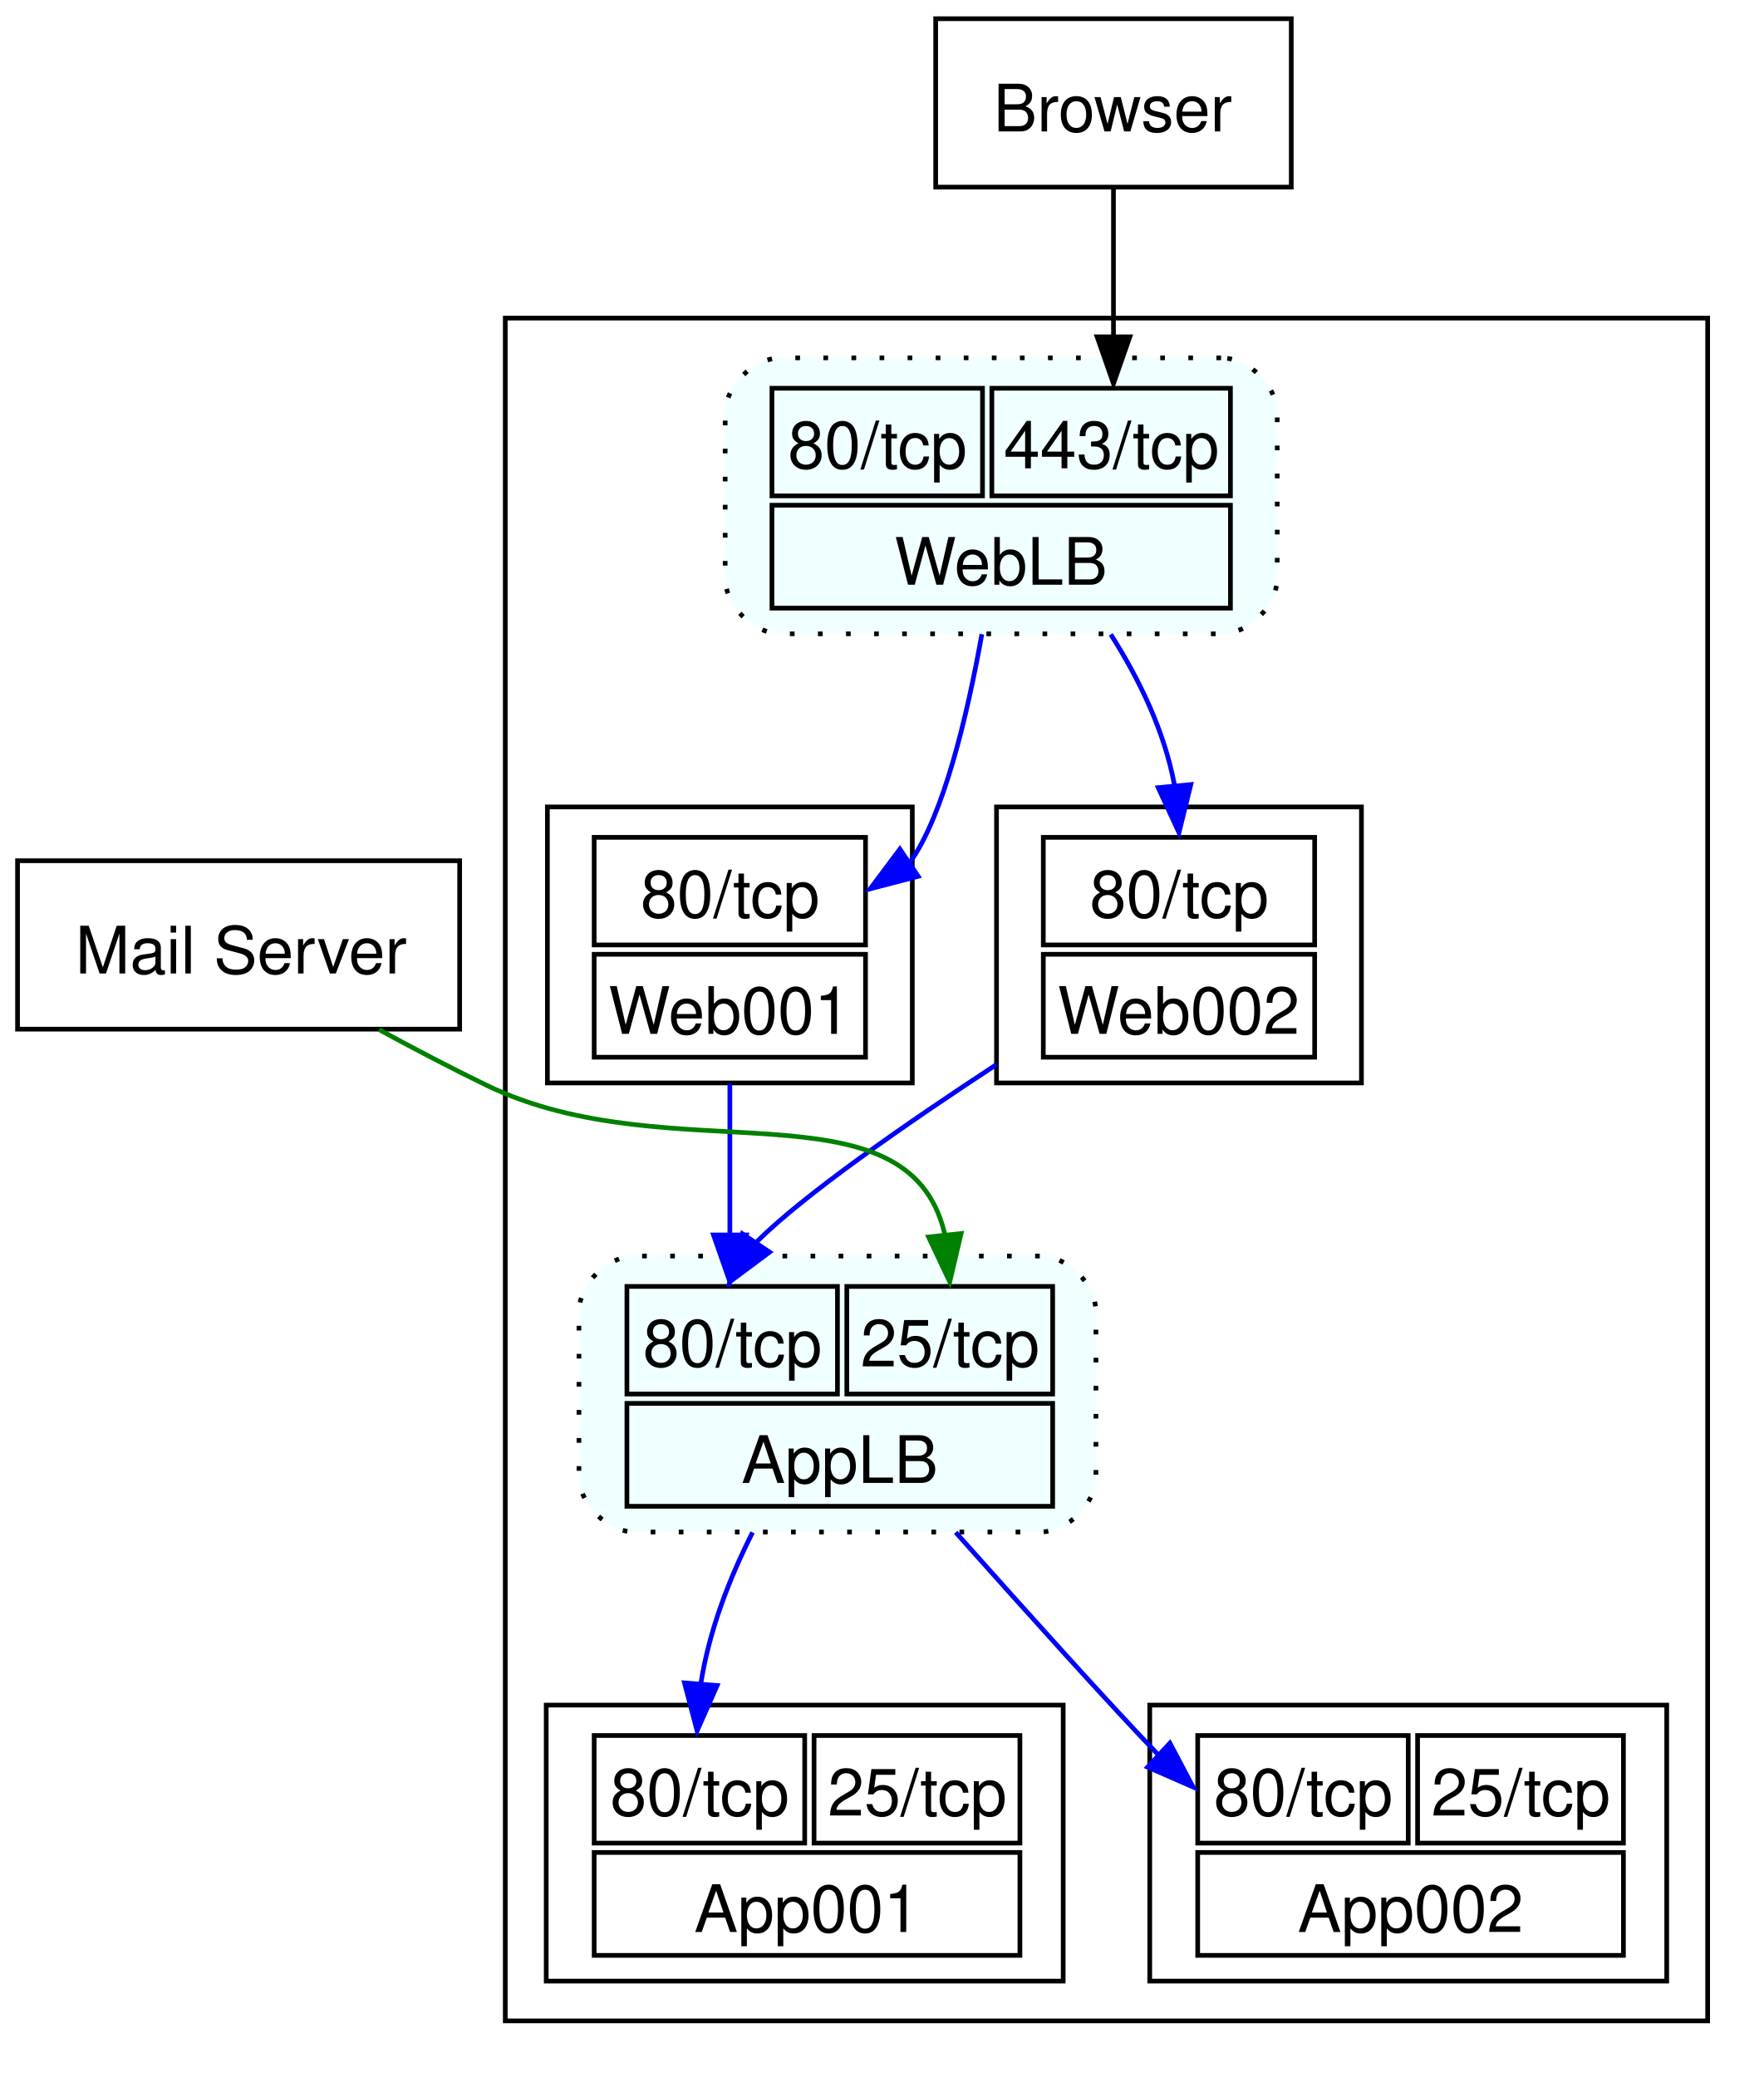
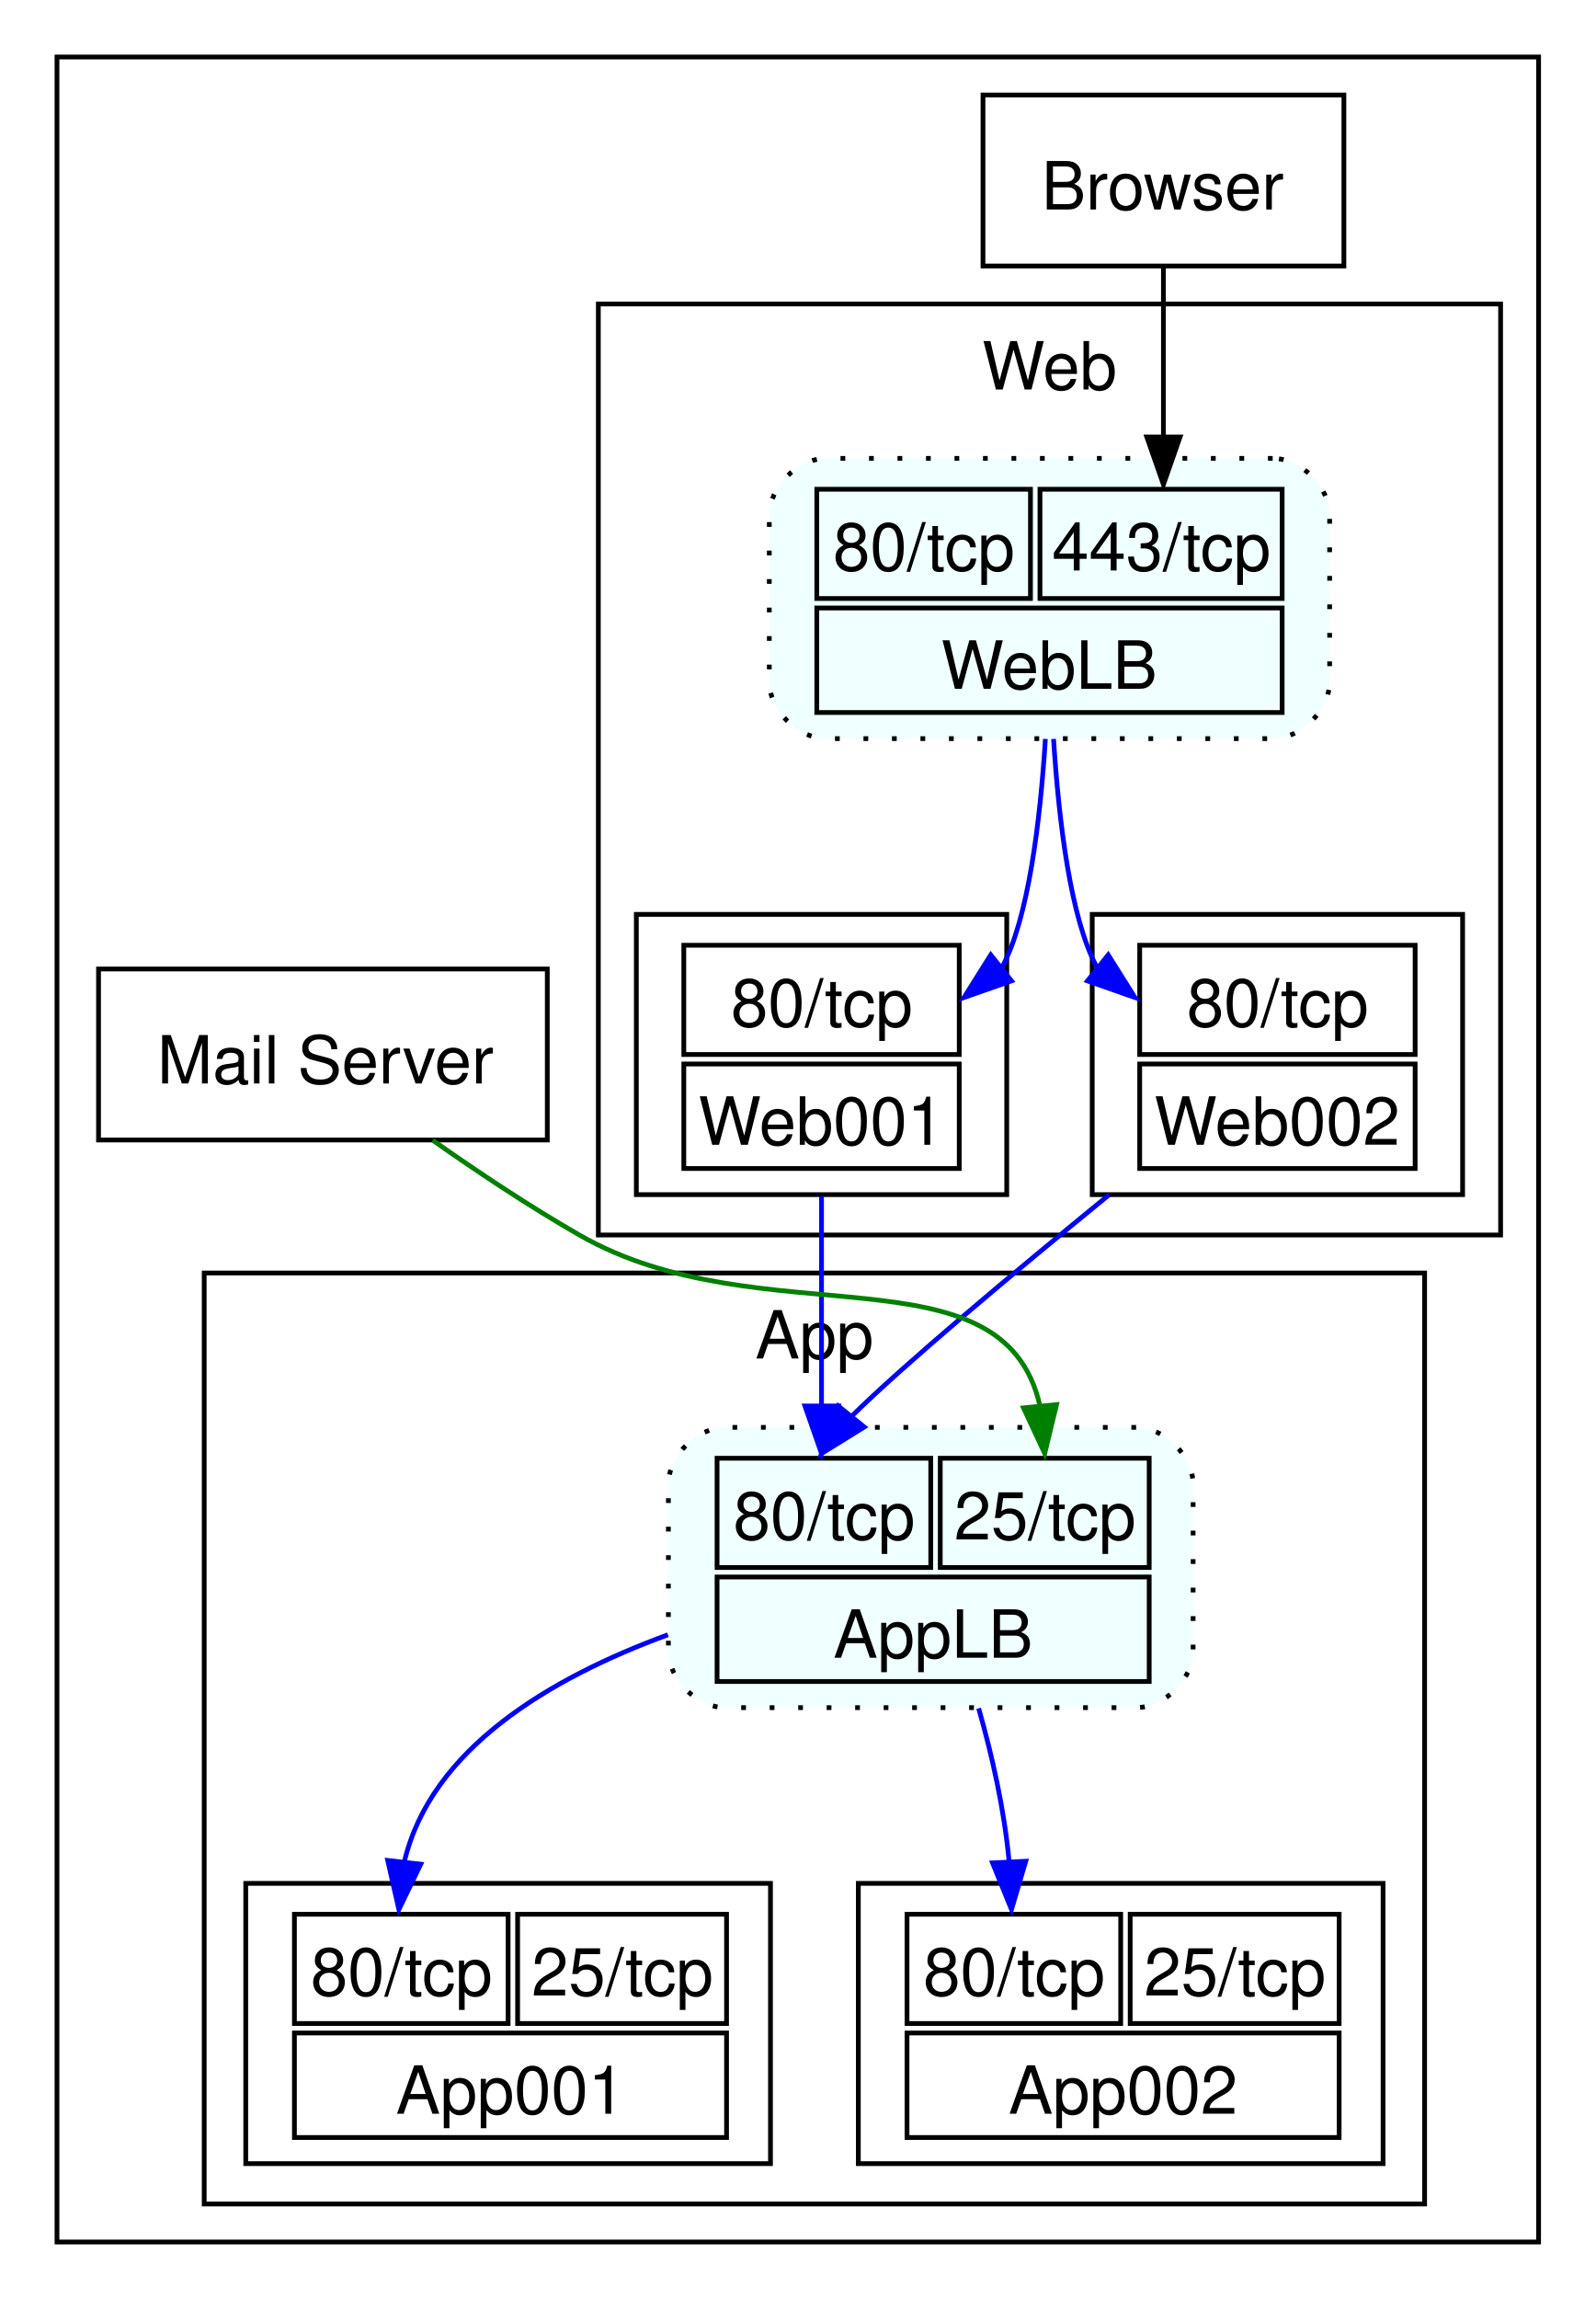
- <svg xmlns="http://www.w3.org/2000/svg" xmlns:xlink="http://www.w3.org/1999/xlink" width="377pt" height="444pt" viewBox="0.00 0.00 377.00 444.00">
-   <g id="graph0" class="graph" transform="scale(1 1) rotate(0) translate(4 440)">
-     <polygon fill="white" stroke="white" points="-4,4 -4,-440 373,-440 373,4 -4,4" />
-     <g id="clust1" class="cluster">
-       <polygon fill="none" stroke="black" points="104,-8 104,-372 361,-372 361,-8 104,-8" />
+ <svg xmlns="http://www.w3.org/2000/svg" xmlns:xlink="http://www.w3.org/1999/xlink" width="336pt" height="484pt" viewBox="0.00 0.00 336.00 484.00">
+   <g id="graph0" class="graph" transform="scale(1 1) rotate(0) translate(4 480)">
+     <polygon fill="white" stroke="white" points="-4,4 -4,-480 332,-480 332,4 -4,4" />
+     <g id="0" class="cluster">
+       <polygon fill="none" stroke="black" points="8,-8 8,-468 320,-468 320,-8 8,-8" />
+     </g>
+     <g id="1" class="cluster">
+       <polygon fill="none" stroke="black" points="122,-220 122,-416 312,-416 312,-220 122,-220" />
+       <text text-anchor="middle" x="217" y="-398" font-family="Helvetica,sans-Serif" font-size="14.00">Web</text>
+     </g>
+     <g id="2" class="cluster">
+       <polygon fill="none" stroke="black" points="39,-16 39,-212 296,-212 296,-16 39,-16" />
+       <text text-anchor="middle" x="167.5" y="-194" font-family="Helvetica,sans-Serif" font-size="14.00">App</text>
    </g>
    <g id="0" class="node">
      <g id="a_0">
        <a xlink:href="https://github.com/otahi/network_drawer/" xlink:title="WebLB">
-           <path fill="azure" stroke="black" stroke-dasharray="1,5" d="M257,-363.5C257,-363.5 163,-363.5 163,-363.5 157,-363.5 151,-357.5 151,-351.5 151,-351.5 151,-316.5 151,-316.5 151,-310.5 157,-304.5 163,-304.5 163,-304.5 257,-304.5 257,-304.5 263,-304.5 269,-310.5 269,-316.5 269,-316.5 269,-351.5 269,-351.5 269,-357.5 263,-363.5 257,-363.5" />
-           <polygon fill="none" stroke="black" points="161,-334 161,-357 206,-357 206,-334 161,-334" />
-           <text text-anchor="start" x="164.431" y="-339.9" font-family="Helvetica,sans-Serif" font-size="14.00">80/tcp</text>
-           <polygon fill="none" stroke="black" points="208,-334 208,-357 259,-357 259,-334 208,-334" />
-           <text text-anchor="start" x="210.538" y="-339.9" font-family="Helvetica,sans-Serif" font-size="14.00">443/tcp</text>
-           <polygon fill="none" stroke="black" points="161,-310 161,-332 259,-332 259,-310 161,-310" />
-           <text text-anchor="start" x="187.168" y="-315" font-family="Helvetica,sans-Serif" font-size="14.00">WebLB</text>
+           <path fill="azure" stroke="black" stroke-dasharray="1,5" d="M264,-383.5C264,-383.5 170,-383.5 170,-383.5 164,-383.5 158,-377.5 158,-371.5 158,-371.5 158,-336.5 158,-336.5 158,-330.5 164,-324.5 170,-324.5 170,-324.5 264,-324.5 264,-324.5 270,-324.5 276,-330.5 276,-336.5 276,-336.5 276,-371.5 276,-371.5 276,-377.5 270,-383.5 264,-383.5" />
+           <polygon fill="none" stroke="black" points="168,-354 168,-377 213,-377 213,-354 168,-354" />
+           <text text-anchor="start" x="171.431" y="-359.9" font-family="Helvetica,sans-Serif" font-size="14.00">80/tcp</text>
+           <polygon fill="none" stroke="black" points="215,-354 215,-377 266,-377 266,-354 215,-354" />
+           <text text-anchor="start" x="217.538" y="-359.9" font-family="Helvetica,sans-Serif" font-size="14.00">443/tcp</text>
+           <polygon fill="none" stroke="black" points="168,-330 168,-352 266,-352 266,-330 168,-330" />
+           <text text-anchor="start" x="194.168" y="-335" font-family="Helvetica,sans-Serif" font-size="14.00">WebLB</text>
        </a>
      </g>
    </g>
    <g id="1" class="node">
      <g id="a_1">
        <a xlink:title="Web001">
-           <polygon fill="none" stroke="black" points="191,-267.5 113,-267.5 113,-208.5 191,-208.5 191,-267.5" />
-           <polygon fill="none" stroke="black" points="123,-238 123,-261 181,-261 181,-238 123,-238" />
-           <text text-anchor="start" x="132.931" y="-243.9" font-family="Helvetica,sans-Serif" font-size="14.00">80/tcp</text>
-           <polygon fill="none" stroke="black" points="123,-214 123,-236 181,-236 181,-214 123,-214" />
-           <text text-anchor="start" x="126.051" y="-219" font-family="Helvetica,sans-Serif" font-size="14.00">Web001</text>
+           <polygon fill="none" stroke="black" points="208,-287.5 130,-287.5 130,-228.5 208,-228.5 208,-287.5" />
+           <polygon fill="none" stroke="black" points="140,-258 140,-281 198,-281 198,-258 140,-258" />
+           <text text-anchor="start" x="149.931" y="-263.9" font-family="Helvetica,sans-Serif" font-size="14.00">80/tcp</text>
+           <polygon fill="none" stroke="black" points="140,-234 140,-256 198,-256 198,-234 140,-234" />
+           <text text-anchor="start" x="143.051" y="-239" font-family="Helvetica,sans-Serif" font-size="14.00">Web001</text>
        </a>
      </g>
    </g>
    <g id="3" class="edge">
-       <path fill="none" stroke="blue" d="M205.868,-304.436C202.707,-286.805 197.673,-265.712 190.554,-255.75" />
-       <polygon fill="blue" stroke="blue" points="192.252,-252.674 182,-250 188.347,-258.484 192.252,-252.674" />
+       <path fill="none" stroke="blue" d="M216.141,-324.436C215.045,-307.18 212.572,-286.608 207.026,-276.401" />
+       <polygon fill="blue" stroke="blue" points="209,-273.499 199,-270 204.636,-278.972 209,-273.499" />
    </g>
    <g id="2" class="node">
      <g id="a_2">
        <a xlink:title="Web002">
-           <polygon fill="none" stroke="black" points="287,-267.5 209,-267.5 209,-208.5 287,-208.5 287,-267.5" />
-           <polygon fill="none" stroke="black" points="219,-238 219,-261 277,-261 277,-238 219,-238" />
-           <text text-anchor="start" x="228.931" y="-243.9" font-family="Helvetica,sans-Serif" font-size="14.00">80/tcp</text>
-           <polygon fill="none" stroke="black" points="219,-214 219,-236 277,-236 277,-214 219,-214" />
-           <text text-anchor="start" x="222.051" y="-219" font-family="Helvetica,sans-Serif" font-size="14.00">Web002</text>
+           <polygon fill="none" stroke="black" points="304,-287.5 226,-287.5 226,-228.5 304,-228.5 304,-287.5" />
+           <polygon fill="none" stroke="black" points="236,-258 236,-281 294,-281 294,-258 236,-258" />
+           <text text-anchor="start" x="245.931" y="-263.9" font-family="Helvetica,sans-Serif" font-size="14.00">80/tcp</text>
+           <polygon fill="none" stroke="black" points="236,-234 236,-256 294,-256 294,-234 236,-234" />
+           <text text-anchor="start" x="239.051" y="-239" font-family="Helvetica,sans-Serif" font-size="14.00">Web002</text>
        </a>
      </g>
    </g>
    <g id="4" class="edge">
-       <path fill="none" stroke="blue" d="M233.417,-304.387C239.465,-294.88 244.881,-283.755 247.025,-272.217" />
-       <polygon fill="blue" stroke="blue" points="250.534,-272.287 248,-262 243.566,-271.622 250.534,-272.287" />
+       <path fill="none" stroke="blue" d="M217.859,-324.436C218.955,-307.18 221.428,-286.608 226.974,-276.401" />
+       <polygon fill="blue" stroke="blue" points="229.364,-278.972 235,-270 225,-273.499 229.364,-278.972" />
    </g>
    <g id="3" class="node">
      <g id="a_3">
        <a xlink:title="AppLB">
-           <path fill="azure" stroke="black" stroke-dasharray="1,5" d="M218.25,-171.5C218.25,-171.5 131.75,-171.5 131.75,-171.5 125.75,-171.5 119.75,-165.5 119.75,-159.5 119.75,-159.5 119.75,-124.5 119.75,-124.5 119.75,-118.5 125.75,-112.5 131.75,-112.5 131.75,-112.5 218.25,-112.5 218.25,-112.5 224.25,-112.5 230.25,-118.5 230.25,-124.5 230.25,-124.5 230.25,-159.5 230.25,-159.5 230.25,-165.5 224.25,-171.5 218.25,-171.5" />
-           <polygon fill="none" stroke="black" points="130,-142 130,-165 175,-165 175,-142 130,-142" />
-           <text text-anchor="start" x="133.431" y="-147.9" font-family="Helvetica,sans-Serif" font-size="14.00">80/tcp</text>
-           <polygon fill="none" stroke="black" points="177,-142 177,-165 221,-165 221,-142 177,-142" />
-           <text text-anchor="start" x="179.931" y="-147.9" font-family="Helvetica,sans-Serif" font-size="14.00">25/tcp</text>
-           <polygon fill="none" stroke="black" points="130,-118 130,-140 221,-140 221,-118 130,-118" />
-           <text text-anchor="start" x="154.483" y="-123" font-family="Helvetica,sans-Serif" font-size="14.00">AppLB</text>
+           <path fill="azure" stroke="black" stroke-dasharray="1,5" d="M235.25,-179.5C235.25,-179.5 148.75,-179.5 148.75,-179.5 142.75,-179.5 136.75,-173.5 136.75,-167.5 136.75,-167.5 136.75,-132.5 136.75,-132.5 136.75,-126.5 142.75,-120.5 148.75,-120.5 148.75,-120.5 235.25,-120.5 235.25,-120.5 241.25,-120.5 247.25,-126.5 247.25,-132.5 247.25,-132.5 247.25,-167.5 247.25,-167.5 247.25,-173.5 241.25,-179.5 235.25,-179.5" />
+           <polygon fill="none" stroke="black" points="147,-150 147,-173 192,-173 192,-150 147,-150" />
+           <text text-anchor="start" x="150.431" y="-155.9" font-family="Helvetica,sans-Serif" font-size="14.00">80/tcp</text>
+           <polygon fill="none" stroke="black" points="194,-150 194,-173 238,-173 238,-150 194,-150" />
+           <text text-anchor="start" x="196.931" y="-155.9" font-family="Helvetica,sans-Serif" font-size="14.00">25/tcp</text>
+           <polygon fill="none" stroke="black" points="147,-126 147,-148 238,-148 238,-126 147,-126" />
+           <text text-anchor="start" x="171.483" y="-131" font-family="Helvetica,sans-Serif" font-size="14.00">AppLB</text>
        </a>
      </g>
    </g>
    <g id="5" class="edge">
-       <path fill="none" stroke="blue" d="M152,-208.327C152,-198.527 152,-187.271 152,-176.333" />
-       <polygon fill="blue" stroke="blue" points="155.5,-176 152,-166 148.5,-176 155.5,-176" />
+       <path fill="none" stroke="blue" d="M169,-228.191C169,-215.217 169,-199.442 169,-184.321" />
+       <polygon fill="blue" stroke="blue" points="172.5,-184 169,-174 165.5,-184 172.5,-184" />
    </g>
    <g id="6" class="edge">
-       <path fill="none" stroke="blue" d="M208.953,-212.407C189.435,-199.62 167.869,-184.611 157.789,-174.584" />
-       <polygon fill="blue" stroke="blue" points="160.493,-172.334 152,-166 154.69,-176.248 160.493,-172.334" />
+       <path fill="none" stroke="blue" d="M229.526,-228.441C209.443,-212.036 186.215,-192.601 175.292,-181.792" />
+       <polygon fill="blue" stroke="blue" points="178.006,-179.581 169,-174 172.559,-183.979 178.006,-179.581" />
    </g>
    <g id="4" class="node">
      <g id="a_4">
        <a xlink:title="App001">
-           <polygon fill="none" stroke="black" points="223.25,-75.5 112.75,-75.5 112.75,-16.5 223.25,-16.5 223.25,-75.5" />
-           <polygon fill="none" stroke="black" points="123,-46 123,-69 168,-69 168,-46 123,-46" />
-           <text text-anchor="start" x="126.431" y="-51.9" font-family="Helvetica,sans-Serif" font-size="14.00">80/tcp</text>
-           <polygon fill="none" stroke="black" points="170,-46 170,-69 214,-69 214,-46 170,-46" />
-           <text text-anchor="start" x="172.931" y="-51.9" font-family="Helvetica,sans-Serif" font-size="14.00">25/tcp</text>
-           <polygon fill="none" stroke="black" points="123,-22 123,-44 214,-44 214,-22 123,-22" />
-           <text text-anchor="start" x="144.366" y="-27" font-family="Helvetica,sans-Serif" font-size="14.00">App001</text>
+           <polygon fill="none" stroke="black" points="158.25,-83.5 47.75,-83.5 47.75,-24.5 158.25,-24.5 158.25,-83.5" />
+           <polygon fill="none" stroke="black" points="58,-54 58,-77 103,-77 103,-54 58,-54" />
+           <text text-anchor="start" x="61.431" y="-59.9" font-family="Helvetica,sans-Serif" font-size="14.00">80/tcp</text>
+           <polygon fill="none" stroke="black" points="105,-54 105,-77 149,-77 149,-54 105,-54" />
+           <text text-anchor="start" x="107.931" y="-59.9" font-family="Helvetica,sans-Serif" font-size="14.00">25/tcp</text>
+           <polygon fill="none" stroke="black" points="58,-30 58,-52 149,-52 149,-30 58,-30" />
+           <text text-anchor="start" x="79.366" y="-35" font-family="Helvetica,sans-Serif" font-size="14.00">App001</text>
        </a>
      </g>
    </g>
    <g id="8" class="edge">
-       <path fill="none" stroke="blue" d="M156.857,-112.424C151.97,-102.736 147.55,-91.461 145.798,-80.039" />
-       <polygon fill="blue" stroke="blue" points="149.281,-79.691 145,-70 142.303,-80.246 149.281,-79.691" />
+       <path fill="none" stroke="blue" d="M136.656,-135.843C111.746,-126.708 86.662,-111.768 81.126,-87.958" />
+       <polygon fill="blue" stroke="blue" points="84.601,-87.544 80,-78 77.645,-88.33 84.601,-87.544" />
    </g>
    <g id="5" class="node">
      <g id="a_5">
        <a xlink:title="App002">
-           <polygon fill="none" stroke="black" points="352.25,-75.5 241.75,-75.5 241.75,-16.5 352.25,-16.5 352.25,-75.5" />
-           <polygon fill="none" stroke="black" points="252,-46 252,-69 297,-69 297,-46 252,-46" />
-           <text text-anchor="start" x="255.431" y="-51.9" font-family="Helvetica,sans-Serif" font-size="14.00">80/tcp</text>
-           <polygon fill="none" stroke="black" points="299,-46 299,-69 343,-69 343,-46 299,-46" />
-           <text text-anchor="start" x="301.931" y="-51.9" font-family="Helvetica,sans-Serif" font-size="14.00">25/tcp</text>
-           <polygon fill="none" stroke="black" points="252,-22 252,-44 343,-44 343,-22 252,-22" />
-           <text text-anchor="start" x="273.366" y="-27" font-family="Helvetica,sans-Serif" font-size="14.00">App002</text>
+           <polygon fill="none" stroke="black" points="287.25,-83.5 176.75,-83.5 176.75,-24.5 287.25,-24.5 287.25,-83.5" />
+           <polygon fill="none" stroke="black" points="187,-54 187,-77 232,-77 232,-54 187,-54" />
+           <text text-anchor="start" x="190.431" y="-59.9" font-family="Helvetica,sans-Serif" font-size="14.00">80/tcp</text>
+           <polygon fill="none" stroke="black" points="234,-54 234,-77 278,-77 278,-54 234,-54" />
+           <text text-anchor="start" x="236.931" y="-59.9" font-family="Helvetica,sans-Serif" font-size="14.00">25/tcp</text>
+           <polygon fill="none" stroke="black" points="187,-30 187,-52 278,-52 278,-30 187,-30" />
+           <text text-anchor="start" x="208.366" y="-35" font-family="Helvetica,sans-Serif" font-size="14.00">App002</text>
        </a>
      </g>
    </g>
    <g id="10" class="edge">
-       <path fill="none" stroke="blue" d="M200.271,-112.436C215.3,-95.555 233.338,-75.501 243.382,-65.081" />
-       <polygon fill="blue" stroke="blue" points="246.058,-67.372 251,-58 241.293,-62.245 246.058,-67.372" />
+       <path fill="none" stroke="blue" d="M202.085,-120.353C204.888,-110.559 207.452,-99.257 208.5,-88.126" />
+       <polygon fill="blue" stroke="blue" points="212.003,-88.16 209,-78 205.011,-87.815 212.003,-88.16" />
    </g>
    <g id="6" class="node">
      <g id="a_6">
        <a xlink:title="Browser">
-           <polygon fill="none" stroke="black" points="272,-436 196,-436 196,-400 272,-400 272,-436" />
-           <text text-anchor="start" x="208.328" y="-411.9" font-family="Helvetica,sans-Serif" font-size="14.00">Browser</text>
+           <polygon fill="none" stroke="black" points="279,-460 203,-460 203,-424 279,-424 279,-460" />
+           <text text-anchor="start" x="215.328" y="-435.9" font-family="Helvetica,sans-Serif" font-size="14.00">Browser</text>
        </a>
      </g>
    </g>
    <g id="1" class="edge">
-       <path fill="none" stroke="black" d="M234,-399.96C234,-390.938 234,-379.421 234,-368.174" />
-       <polygon fill="black" stroke="black" points="237.5,-368 234,-358 230.5,-368 237.5,-368" />
+       <path fill="none" stroke="black" d="M241,-423.887C241,-413.889 241,-400.769 241,-388.049" />
+       <polygon fill="black" stroke="black" points="244.5,-388 241,-378 237.5,-388 244.5,-388" />
    </g>
    <g id="7" class="node">
      <g id="a_7">
        <a xlink:title="Mail Server">
-           <polygon fill="none" stroke="black" points="94.25,-256 -0.25,-256 -0.25,-220 94.25,-220 94.25,-256" />
-           <text text-anchor="start" x="12.104" y="-231.9" font-family="Helvetica,sans-Serif" font-size="14.00">Mail Server</text>
+           <polygon fill="none" stroke="black" points="111.25,-276 16.75,-276 16.75,-240 111.25,-240 111.25,-276" />
+           <text text-anchor="start" x="29.104" y="-251.9" font-family="Helvetica,sans-Serif" font-size="14.00">Mail Server</text>
        </a>
      </g>
    </g>
    <g id="2" class="edge">
-       <path fill="none" stroke="green" d="M76.999,-219.912C84.44,-215.86 92.448,-211.657 100,-208 139.489,-188.878 189.903,-209.747 197.908,-176.327" />
-       <polygon fill="green" stroke="green" points="201.429,-176.313 199,-166 194.468,-175.576 201.429,-176.313" />
+       <path fill="none" stroke="green" d="M87.124,-239.94C96.489,-233.355 107.545,-225.983 118,-220 156.498,-197.969 207.301,-218.355 215.004,-183.979" />
+       <polygon fill="green" stroke="green" points="218.489,-184.298 216,-174 211.524,-183.603 218.489,-184.298" />
    </g>
  </g>
</svg>
